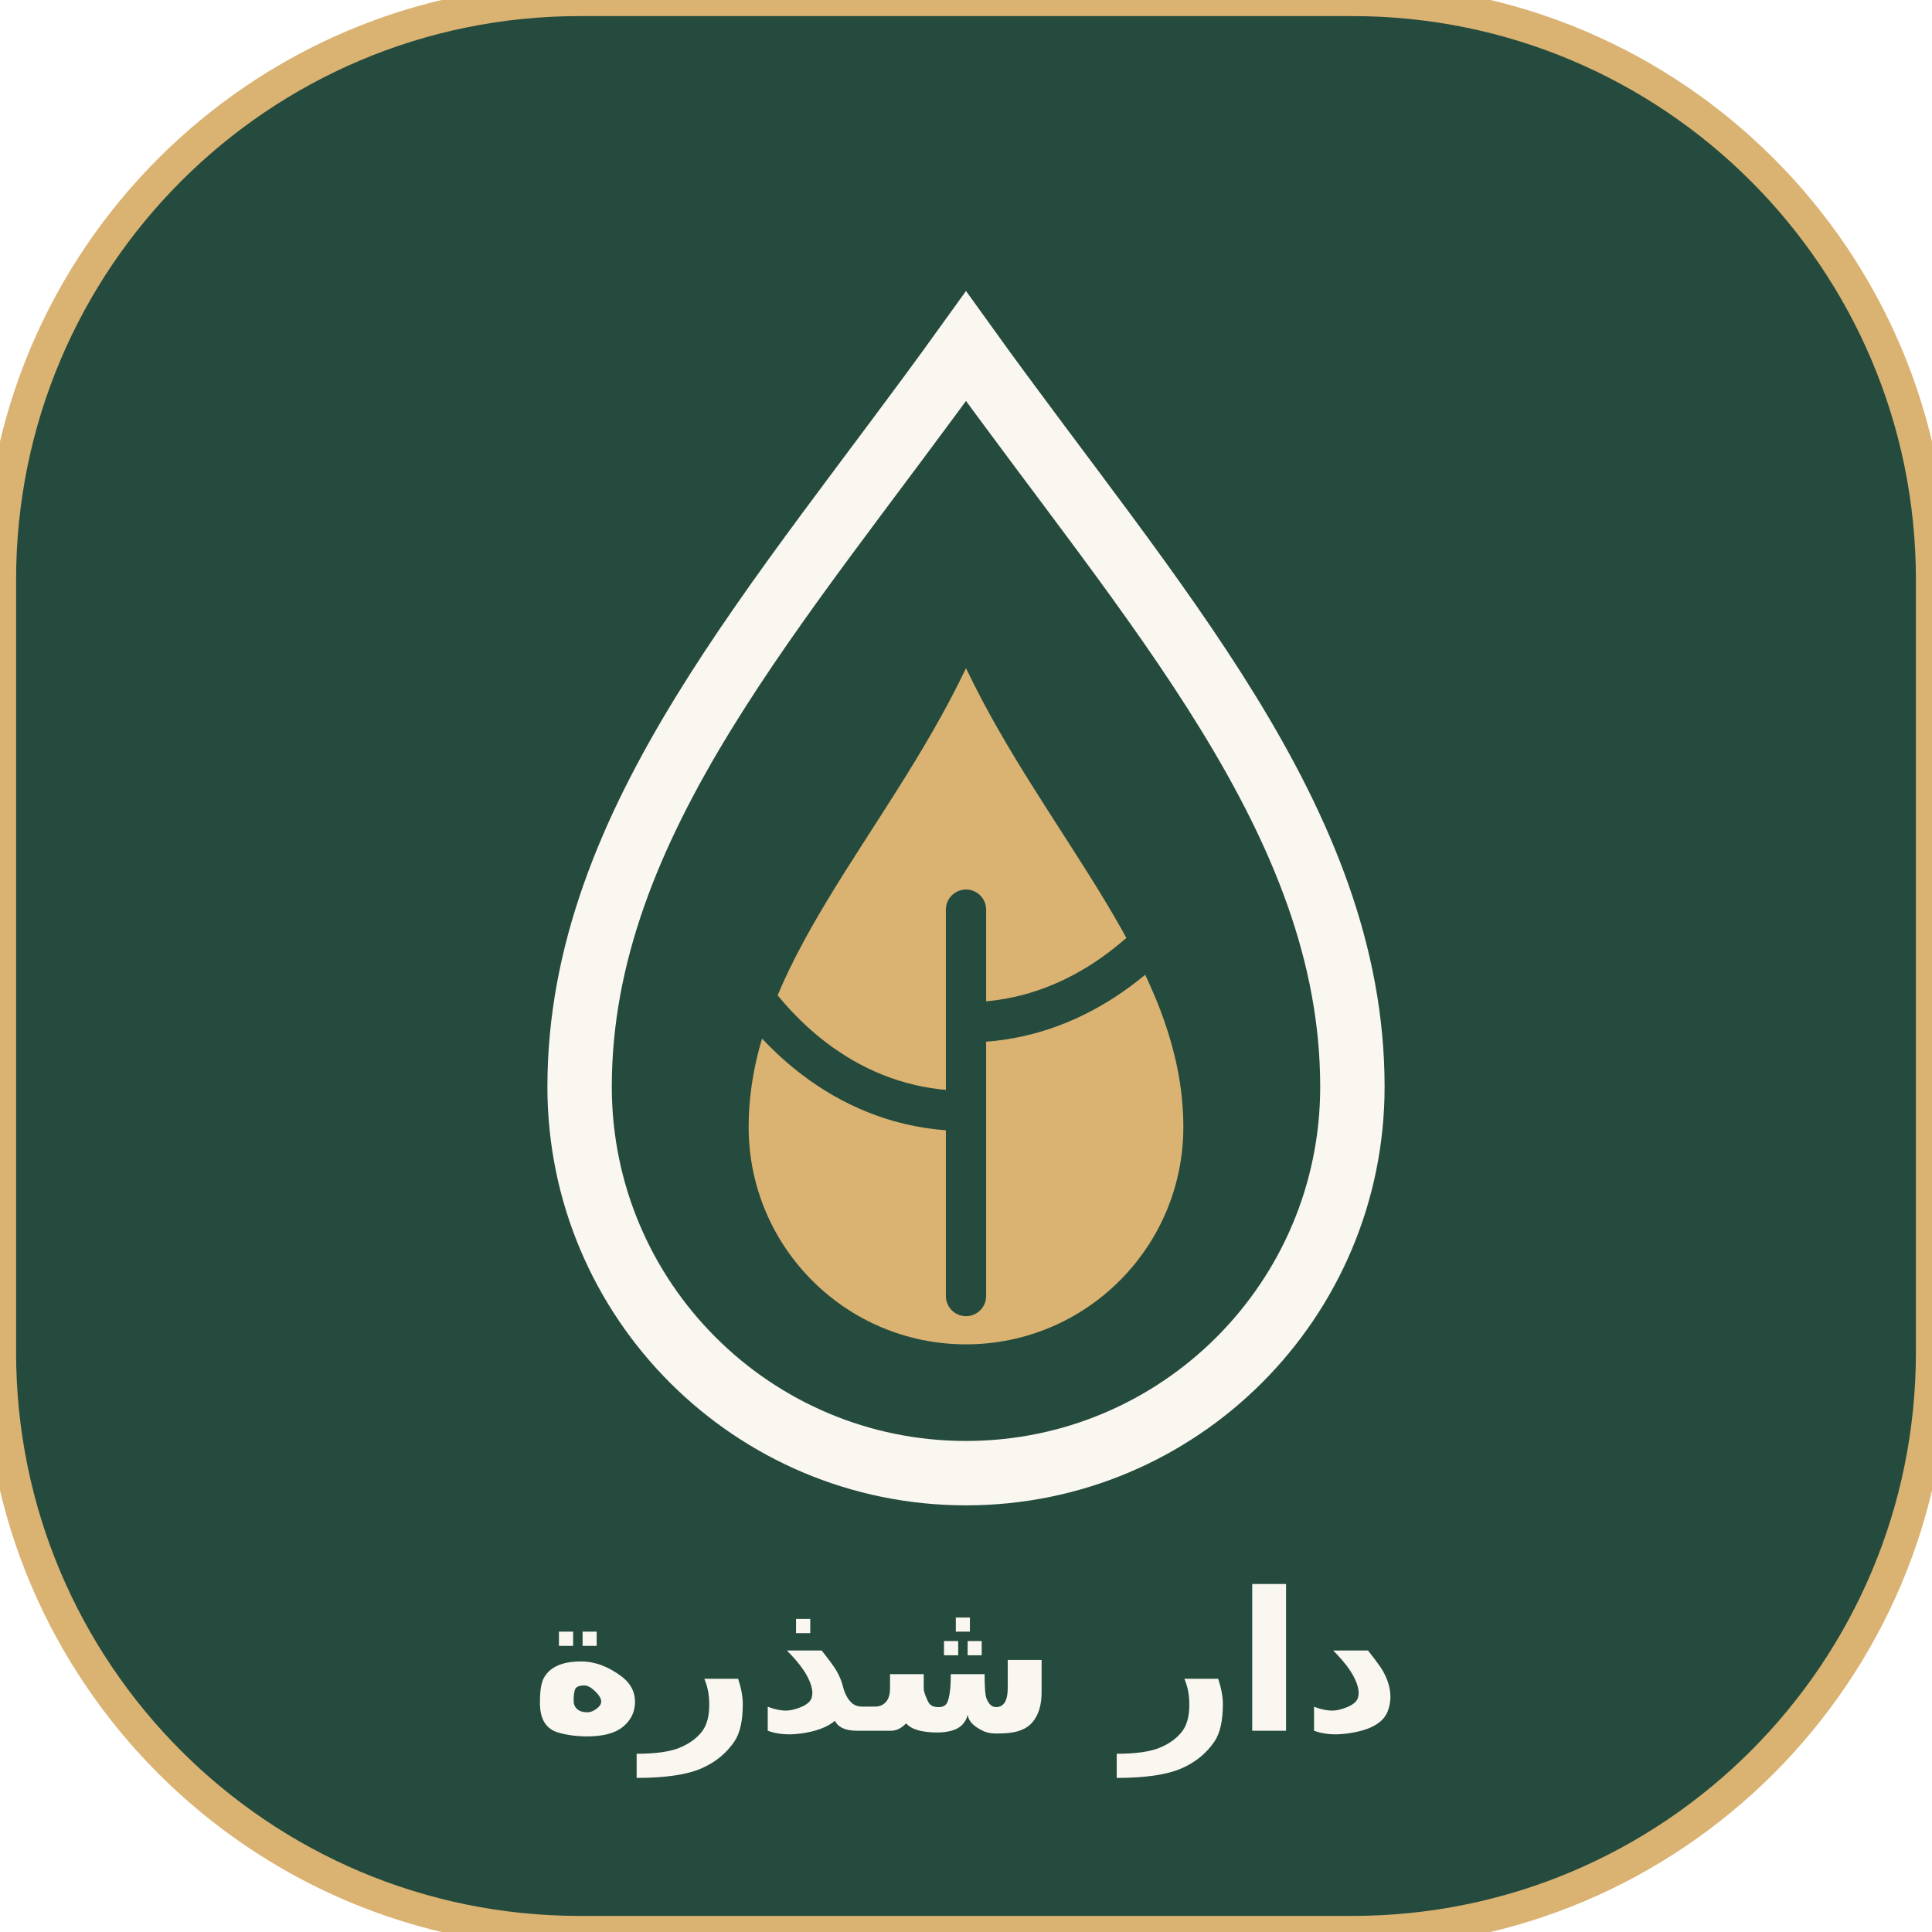
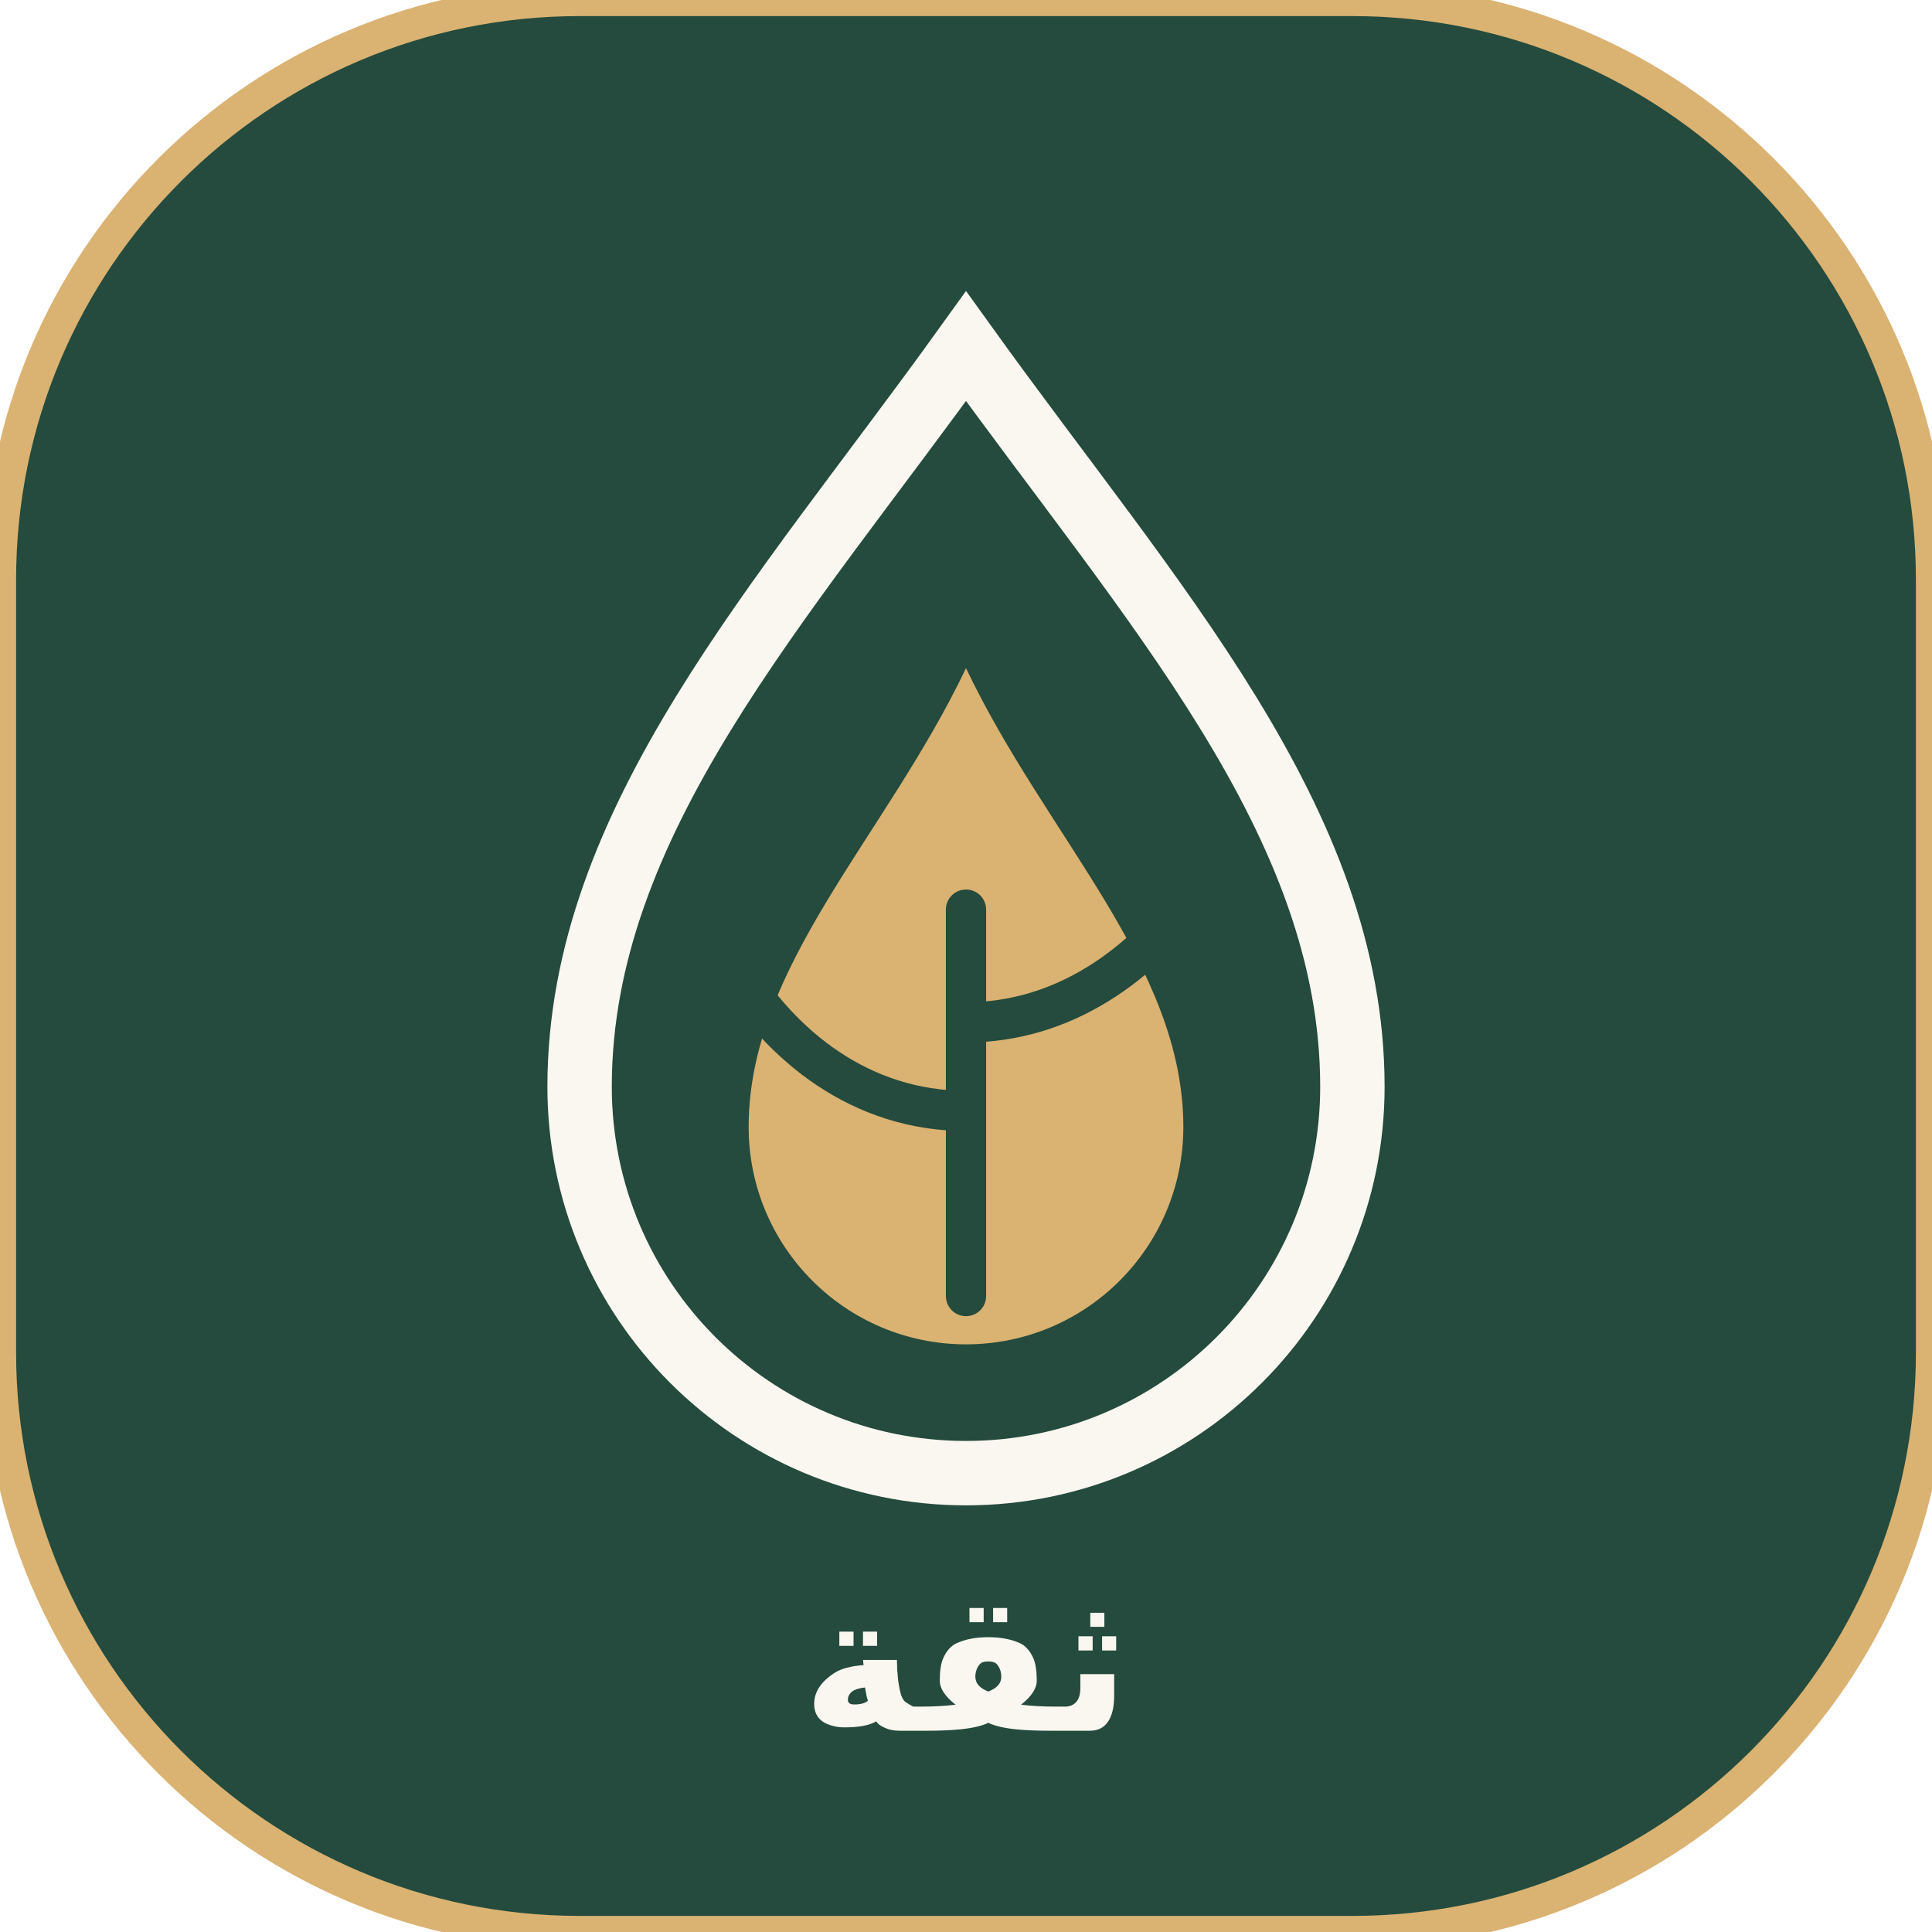
<svg xmlns="http://www.w3.org/2000/svg" viewBox="0 0 240 240" fill="none">
  <rect width="240" height="240" rx="72" fill="#244B3D" stroke="#DAB272" stroke-width="4" />
  <path d="M120 43c-23 32-48 59-48 92a48 48 0 0 0 96 0c0-33-25-60-48-92Z" stroke="#FAF6F0" stroke-width="8" />
  <path d="M120 83c-10 21-27 37-27 57a27 27 0 0 0 54 0c0-20-17-36-27-57Z" fill="#DAB272" />
  <path d="M120 113v48m0-23c-13 0-23-8-29-18m29 7c12 0 22-7 29-17" stroke="#244B3D" stroke-linecap="round" stroke-width="5" />
-   <text x="120" y="215" fill="#FAF6F0" font-family="Alexandria, Arial, sans-serif" font-size="24" font-weight="700" text-anchor="middle" direction="rtl">دار شذرة</text>
+   <text x="120" y="215" fill="#FAF6F0" font-family="Alexandria, Arial, sans-serif" font-size="24" font-weight="700" text-anchor="middle" direction="rtl">ثقة</text>
</svg>
